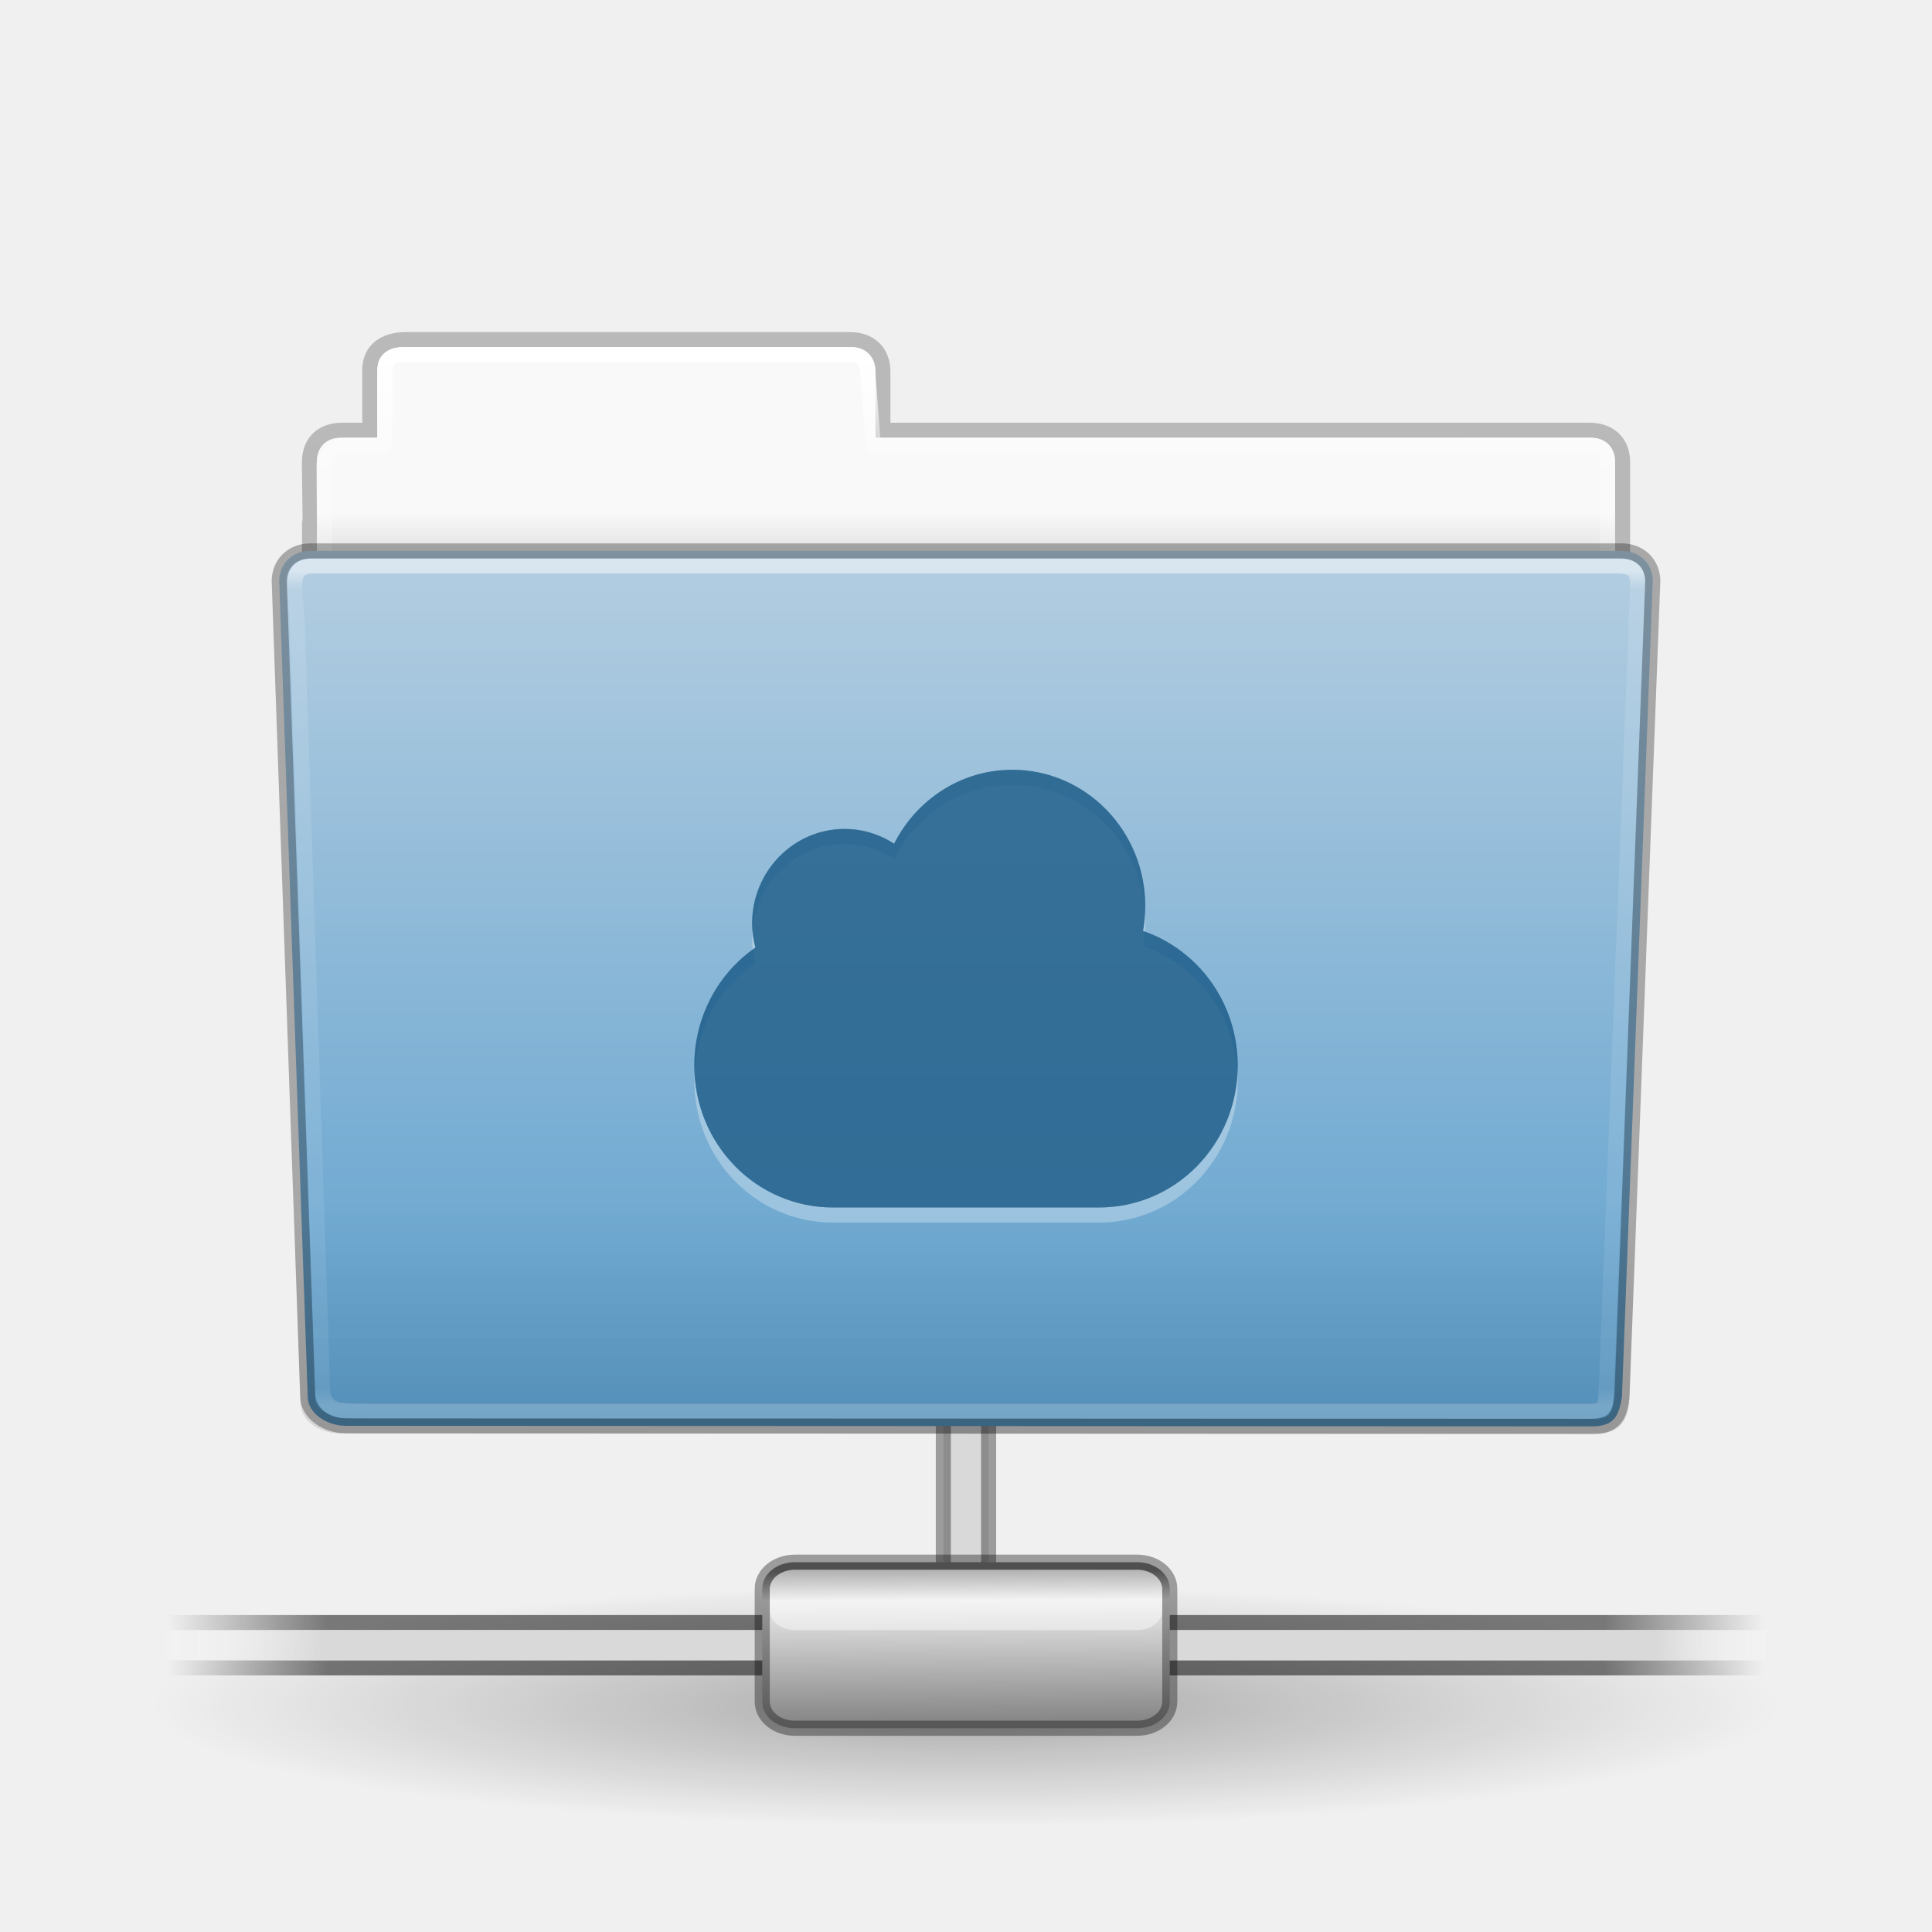
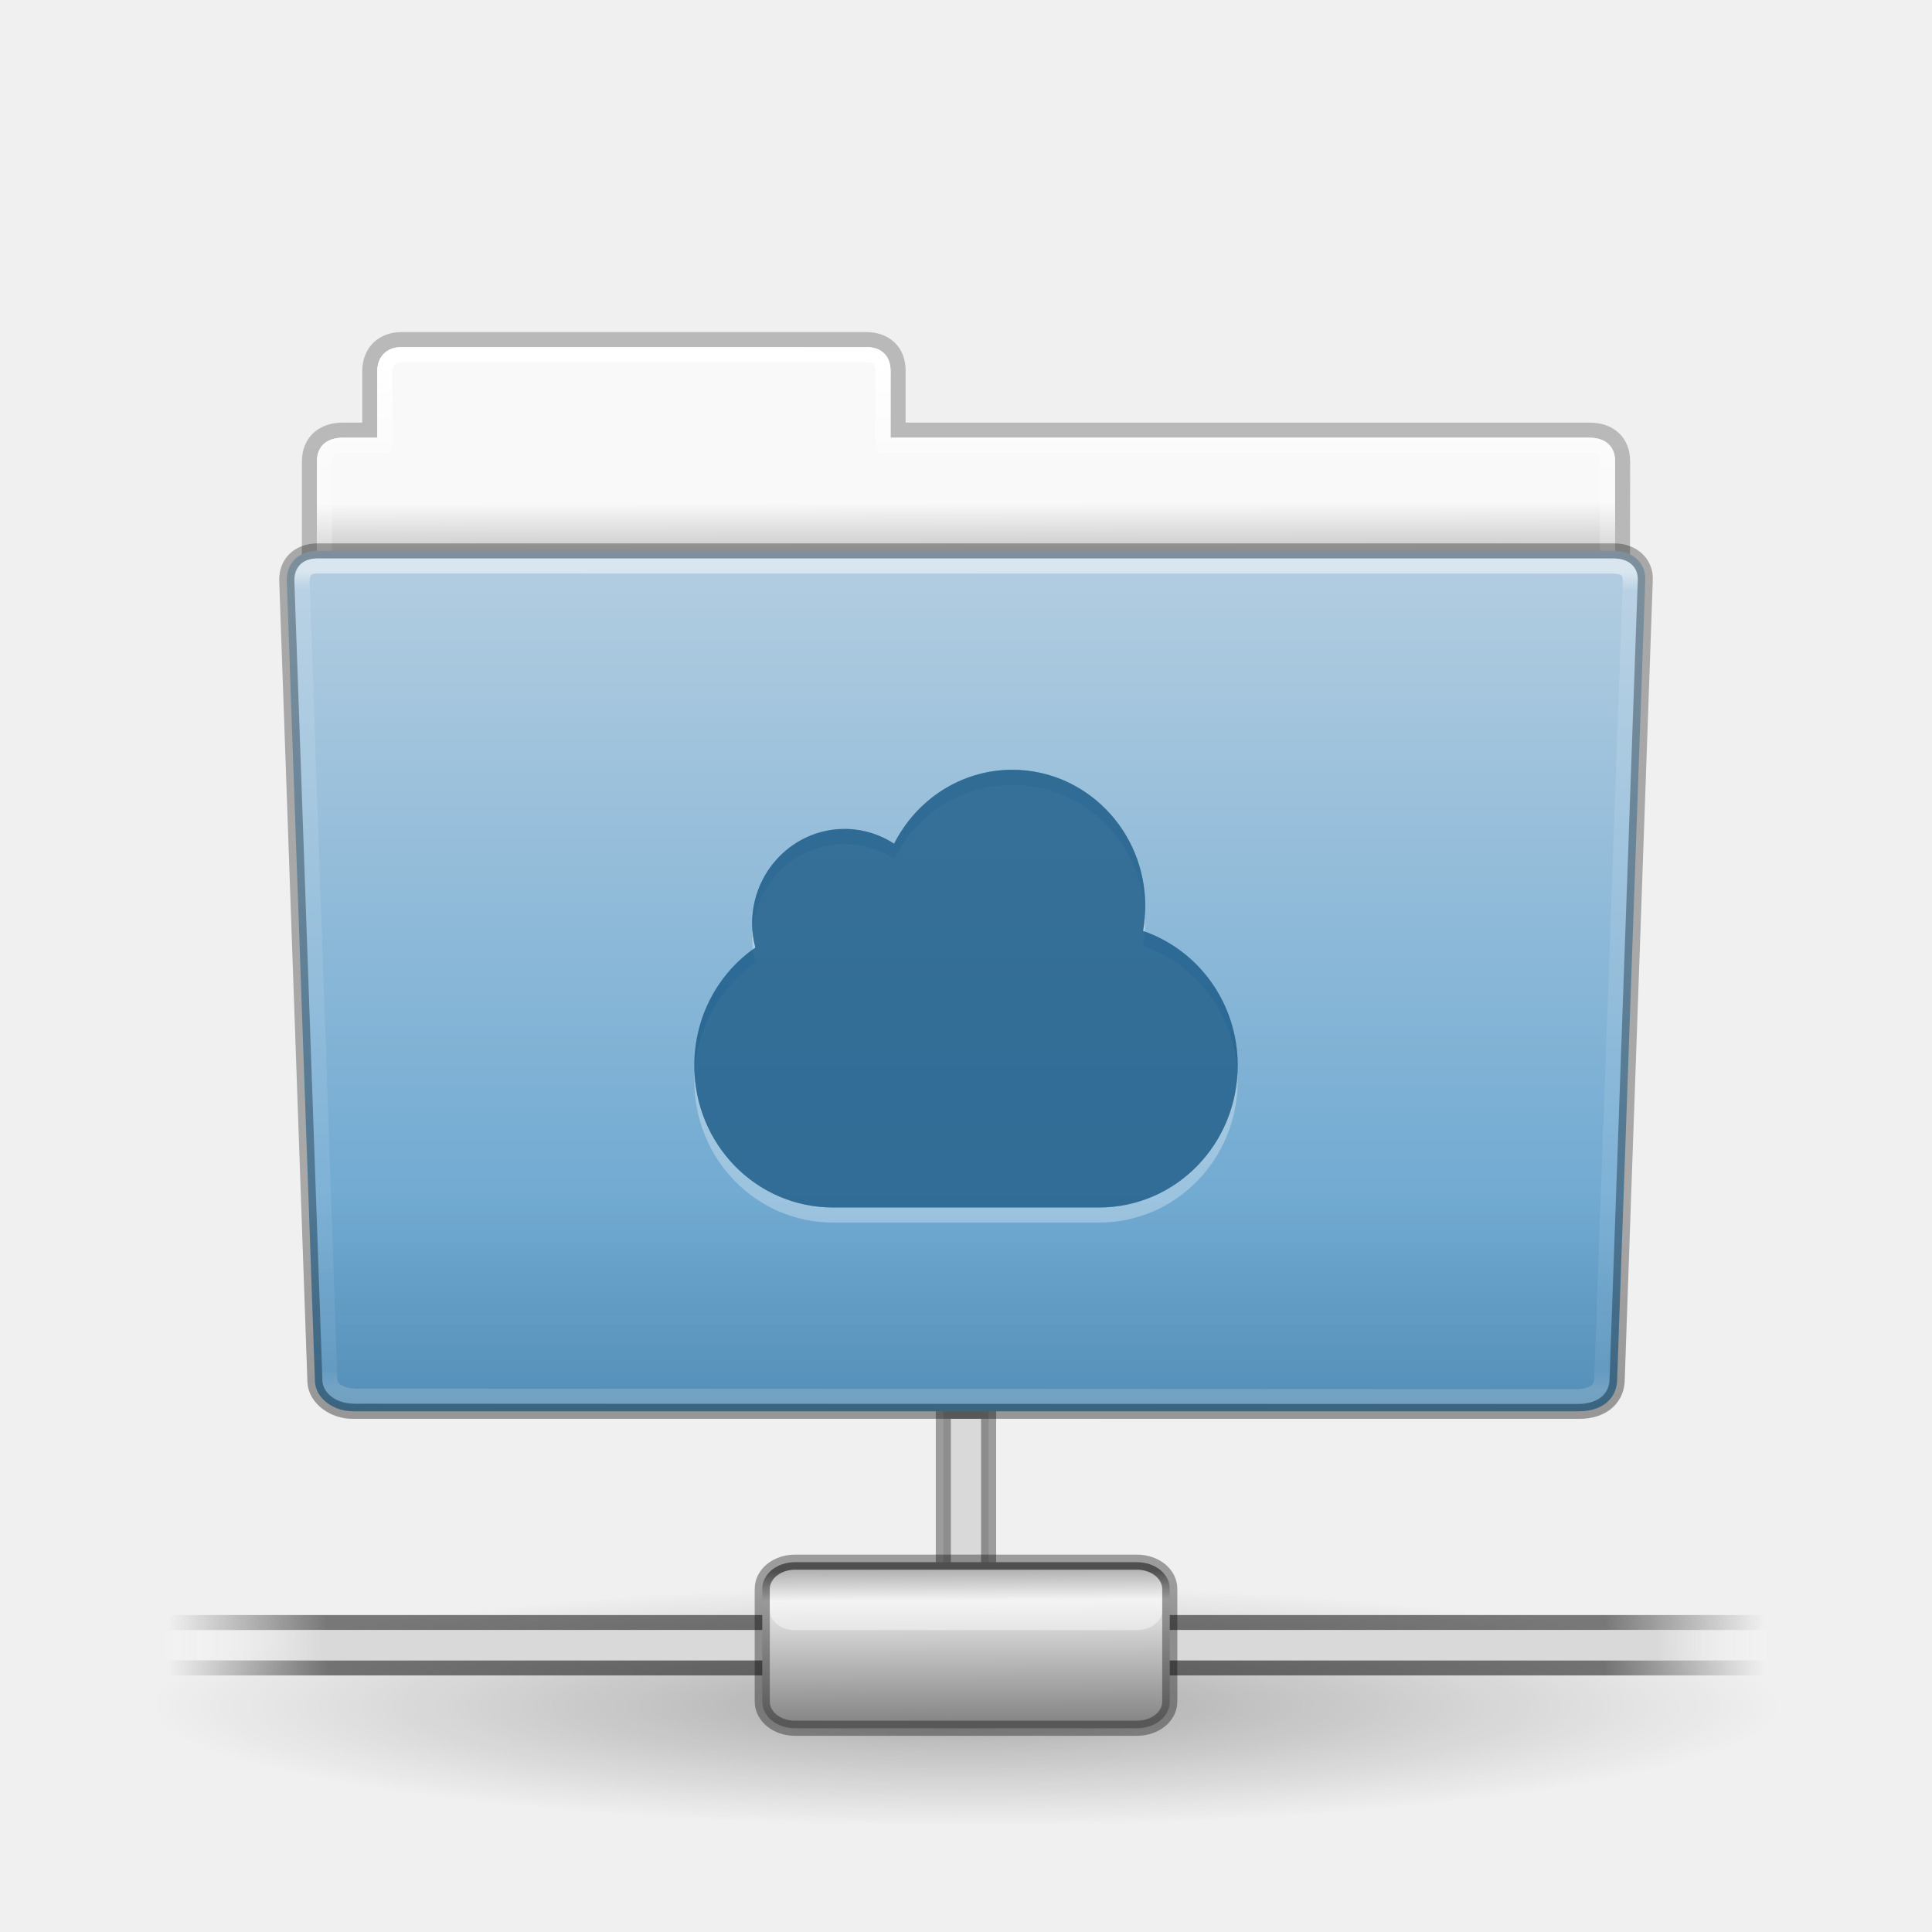
<svg xmlns="http://www.w3.org/2000/svg" xmlns:xlink="http://www.w3.org/1999/xlink" version="1.0" width="128" height="128" id="svg3478">
  <defs id="defs3480">
    <linearGradient id="linearGradient3414">
      <stop id="stop3416" style="stop-color:#000000;stop-opacity:1" offset="0" />
      <stop id="stop3418" style="stop-color:#000000;stop-opacity:0" offset="1" />
    </linearGradient>
    <linearGradient id="linearGradient3104-8-8-97-4-6-2-0-1">
      <stop id="stop3106-5-4-3-5-0-1-61-9" style="stop-color:#000000;stop-opacity:0.322" offset="0" />
      <stop id="stop3108-4-3-7-8-2-4-01-9" style="stop-color:#000000;stop-opacity:0.278" offset="1" />
    </linearGradient>
    <linearGradient id="linearGradient6404-7-5">
      <stop offset="0" style="stop-color:#f9f9f9;stop-opacity:1" id="stop6406-1-8" />
      <stop offset="1" style="stop-color:#c9c9c9;stop-opacity:1" id="stop6408-9-6" />
    </linearGradient>
    <linearGradient id="linearGradient9235">
      <stop offset="0" style="stop-color:#ffffff;stop-opacity:1" id="stop9237" />
      <stop offset="0.109" style="stop-color:#ffffff;stop-opacity:0.235" id="stop9239" />
      <stop offset="0.979" style="stop-color:#ffffff;stop-opacity:0.157" id="stop9241" />
      <stop offset="1" style="stop-color:#ffffff;stop-opacity:0.392" id="stop9243" />
    </linearGradient>
    <linearGradient id="linearGradient4632-0-6-4">
      <stop id="stop4634-4-4-7" style="stop-color:#b4cee1;stop-opacity:1" offset="0" />
      <stop id="stop4636-3-1-5" style="stop-color:#5d9fcd;stop-opacity:1" offset="1" />
    </linearGradient>
    <linearGradient id="linearGradient6129-963-697-142-998-580-273-0-8-4">
      <stop id="stop2661-3-02-4" style="stop-color:#0a0a0a;stop-opacity:0.498" offset="0" />
      <stop id="stop2663-2-8-06" style="stop-color:#0a0a0a;stop-opacity:0" offset="1" />
    </linearGradient>
    <linearGradient id="linearGradient8272">
      <stop offset="0" style="stop-color:#ffffff;stop-opacity:1" id="stop8274" />
      <stop offset="0.022" style="stop-color:#ffffff;stop-opacity:0.235" id="stop8276" />
      <stop offset="0.979" style="stop-color:#ffffff;stop-opacity:0.157" id="stop8278" />
      <stop offset="1" style="stop-color:#ffffff;stop-opacity:0.392" id="stop8280" />
    </linearGradient>
    <radialGradient xlink:href="#linearGradient3414" id="radialGradient3340" gradientUnits="userSpaceOnUse" gradientTransform="matrix(1.30778,0,0,0.194107,-1388.669,-71.94967)" cx="1120.375" cy="394.781" fx="1120.375" fy="394.781" r="20.625" />
    <linearGradient xlink:href="#linearGradient59327" id="linearGradient3342" gradientUnits="userSpaceOnUse" gradientTransform="matrix(11.83559,0,0,0.1116564,42.81747,-38.17689)" x1="0.612" y1="372.578" x2="5.086" y2="372.578" />
    <linearGradient id="linearGradient59327">
      <stop offset="0" style="stop-color:#000000;stop-opacity:0;" id="stop59319" />
      <stop offset="0.1" style="stop-color:#000000;stop-opacity:0.5;" id="stop59321" />
      <stop offset="0.9" style="stop-color:#000000;stop-opacity:0.5;" id="stop59323" />
      <stop offset="1" style="stop-color:#000000;stop-opacity:0;" id="stop59325" />
    </linearGradient>
    <linearGradient xlink:href="#linearGradient59327" id="linearGradient3344" gradientUnits="userSpaceOnUse" gradientTransform="matrix(11.83559,0,0,0.1116562,42.81747,-35.7195)" x1="0.612" y1="372.578" x2="5.086" y2="372.578" />
    <linearGradient xlink:href="#linearGradient178-9" id="linearGradient3346" gradientUnits="userSpaceOnUse" gradientTransform="matrix(3.970262,0,0,0.09114445,42.81746,-8.064604)" x1="1.642" y1="117.827" x2="15.343" y2="117.827" />
    <linearGradient id="linearGradient178-9">
      <stop offset="0" style="stop-color:#ffffff;stop-opacity:0" id="stop179-9" />
      <stop offset="0.108" style="stop-color:#d9d9d9;stop-opacity:1" id="stop180-2" />
      <stop offset="0.921" style="stop-color:#d9d9d9;stop-opacity:1" id="stop181-7" />
      <stop offset="1" style="stop-color:#ffffff;stop-opacity:0" id="stop182-0" />
    </linearGradient>
    <linearGradient xlink:href="#linearGradient9347" id="linearGradient3348" gradientUnits="userSpaceOnUse" gradientTransform="matrix(0.7586383,0,0,0.6382782,58.76244,-24.22861)" x1="23.1" y1="38.297" x2="23.144" y2="46.038" />
    <linearGradient id="linearGradient9347">
      <stop offset="0" style="stop-color:#7a7a7a;stop-opacity:1" id="stop9349" />
      <stop offset="0.198" style="stop-color:#ebebeb;stop-opacity:1" id="stop9351" />
      <stop offset="0.599" style="stop-color:#b9b9b9;stop-opacity:1" id="stop9353" />
      <stop offset="1" style="stop-color:#878787;stop-opacity:1" id="stop9355" />
    </linearGradient>
-     <linearGradient x1="62.989" y1="14.091" x2="62.989" y2="16.998" id="linearGradient26959" xlink:href="#linearGradient6404-7-5" gradientUnits="userSpaceOnUse" gradientTransform="matrix(2.062925,0,0,2.025878,-72.42172,5.377407)" />
-     <linearGradient x1="-51.786" y1="53.514" x2="-51.786" y2="3.634" id="linearGradient22192" xlink:href="#linearGradient3104-8-8-97-4-6-2-0-1" gradientUnits="userSpaceOnUse" gradientTransform="matrix(1.612364,0,0,1.703078,121.9617,3.478279)" />
-     <linearGradient x1="97.539" y1="8.81" x2="97.539" y2="44.261" id="linearGradient22196" xlink:href="#linearGradient9235" gradientUnits="userSpaceOnUse" gradientTransform="matrix(2.021158,0,0,2.00666,-92.09858,5.646625)" />
-     <linearGradient x1="-91" y1="44" x2="-91" y2="119.06" id="linearGradient22214" xlink:href="#linearGradient4632-0-6-4" gradientUnits="userSpaceOnUse" gradientTransform="matrix(0.7520661,0,0,0.7733342,126.4215,2.086743)" />
-     <linearGradient x1="22.935" y1="49.629" x2="22.935" y2="36.599" id="linearGradient22218" xlink:href="#linearGradient6129-963-697-142-998-580-273-0-8-4" gradientUnits="userSpaceOnUse" gradientTransform="matrix(2.290043,0,0,2.035478,9.038966,5.467827)" />
-     <linearGradient x1="97.539" y1="16.962" x2="97.539" y2="44.261" id="linearGradient22222" xlink:href="#linearGradient8272" gradientUnits="userSpaceOnUse" gradientTransform="matrix(1.992732,0,0,2.028769,-90.96587,3.378055)" />
+     <linearGradient xlink:href="#linearGradient3104-8-8-97-4-6-2-0-1" id="linearGradient5869-5" gradientUnits="userSpaceOnUse" gradientTransform="matrix(2.167134,0,0,2.242382,141.9293,-68.49469)" x1="-51.786" y1="53.514" x2="-51.786" y2="3.634" />
+     <linearGradient y2="15.453" x2="62.855" y1="13.761" x1="62.852" gradientTransform="matrix(2.720884,0,0,2.668169,-117.2162,-66.16178)" gradientUnits="userSpaceOnUse" id="linearGradient26390-3" xlink:href="#linearGradient6404-7-5" />
+     <linearGradient xlink:href="#linearGradient9235" id="linearGradient5873-6" gradientUnits="userSpaceOnUse" gradientTransform="matrix(2.66591,0,0,2.641186,-143.3156,-65.9511)" x1="97.539" y1="8.81" x2="97.539" y2="44.261" />
+     <linearGradient xlink:href="#linearGradient4632-0-6-4" id="linearGradient5883-9" gradientUnits="userSpaceOnUse" gradientTransform="matrix(1.011651,0,0,1.033684,147.294,-71.10675)" x1="-91" y1="44" x2="-91" y2="119.06" />
+     <linearGradient xlink:href="#linearGradient8272" id="linearGradient5891-6" gradientUnits="userSpaceOnUse" gradientTransform="matrix(2.676509,0,0,2.708264,-144.7527,-69.25369)" x1="97.594" y1="17.025" x2="97.566" y2="44.154" />
+     <linearGradient xlink:href="#linearGradient6129-963-697-142-998-580-273-0-8-4" id="linearGradient5887-0" gradientUnits="userSpaceOnUse" gradientTransform="matrix(3.080853,0,0,2.721491,-10.61354,-66.61038)" x1="22.935" y1="49.629" x2="22.935" y2="36.599" />
  </defs>
  <g id="g3331" transform="matrix(2.002004,0,0,2.002004,-89.22438,103.6454)" style="display:inline;stroke-width:0.499">
    <rect style="display:inline;fill:#d9d9d9;fill-opacity:1;stroke:#000000;stroke-width:0.499;stroke-miterlimit:4;stroke-dasharray:none;stroke-opacity:0.35" id="rect8955" y="-5.068" x="75.786" height="5.494" width="1.498" />
    <path style="display:inline;opacity:0.3;fill:url(#radialGradient3340);fill-opacity:1;fill-rule:evenodd;stroke:none;stroke-width:0.499;enable-background:new" id="path6774" d="m 103.508,4.68 c 0,2.211 -12.076,4.003 -26.973,4.003 -14.897,0 -26.973,-1.792 -26.973,-4.003 0,-2.211 12.076,-4.003 26.973,-4.003 14.897,0 26.973,1.792 26.973,4.003 z" />
    <rect style="display:inline;overflow:visible;visibility:visible;opacity:1;fill:url(#linearGradient3342);fill-opacity:1;fill-rule:nonzero;stroke:none;stroke-width:0.499;marker:none" id="rect8601" y="3.174" x="50.062" height="0.499" width="52.947" />
    <rect style="display:inline;overflow:visible;visibility:visible;opacity:1;fill:url(#linearGradient3344);fill-opacity:1;fill-rule:nonzero;stroke:none;stroke-width:0.499;marker:none" id="rect8603" y="1.676" x="50.062" height="0.499" width="52.947" />
    <rect style="display:inline;overflow:visible;visibility:visible;fill:url(#linearGradient3346);fill-opacity:1;fill-rule:nonzero;stroke:none;stroke-width:0.499;marker:none" id="rect8605" y="2.175" x="50.062" height="0.999" width="52.947" />
    <path style="display:inline;overflow:visible;visibility:visible;fill:url(#linearGradient3348);fill-opacity:1;fill-rule:nonzero;stroke:#000000;stroke-width:0.5;stroke-linecap:butt;stroke-linejoin:miter;stroke-miterlimit:4;stroke-dasharray:none;stroke-dashoffset:0;stroke-opacity:0.35;marker:none;enable-background:new" id="path8607" d="m 74.231,-0.073 h -3.354 c -0.604,0 -1.084,0.391 -1.084,0.883 V 4.539 c 0,0.492 0.48,0.883 1.084,0.883 h 11.318 c 0.604,0 1.084,-0.391 1.084,-0.883 V 0.81 c 0,-0.492 -0.48,-0.883 -1.084,-0.883 H 79.268 Z" />
    <rect style="display:inline;overflow:visible;visibility:visible;opacity:0.6;fill:#ffffff;fill-opacity:0.72;fill-rule:nonzero;stroke:none;stroke-width:0.569;marker:none;enable-background:new" id="rect8615" y="0.177" x="70.042" ry="0.653" rx="0.833" height="1.998" width="12.987" />
  </g>
-   <path style="color:#000000;display:inline;overflow:visible;visibility:visible;opacity:0.8;fill:none;stroke:url(#linearGradient22192);stroke-width:1;stroke-linecap:butt;stroke-linejoin:miter;stroke-miterlimit:4;stroke-dasharray:none;stroke-dashoffset:0;stroke-opacity:1;marker:none;enable-background:accumulate" id="use11443" d="m 26.852,22.5 c -1.397,0.016 -2.352,0.693 -2.352,2.026 v 3.979 c -0.714,0 -1.38,-0.002 -1.847,0 -1.248,0.006 -2.153,0.716 -2.153,2.148 0.017,0.039 1.6e-5,23.847 1.6e-5,23.847 2.904,0 87,-7.587 87,-10.813 V 30.632 c 0,-1.333 -0.861,-2.142 -2.258,-2.127 H 58.493 v -3.882 c 0,-1.333 -0.883,-2.123 -2.192,-2.123 H 26.852 Z" />
-   <path style="color:#000000;display:inline;overflow:visible;visibility:visible;fill:url(#linearGradient26959);fill-opacity:1;fill-rule:nonzero;stroke:none;stroke-width:1;marker:none;enable-background:accumulate" id="use11441" d="M 26.726,23 C 25.832,23 25,23.432 25,24.517 l 0.001,4.489 H 22.516 C 21.615,29.007 21,29.683 21,30.523 v 8.374 c 0,0.84 0.676,1.516 1.516,1.516 h 82.966 c 0.84,0 1.516,-0.676 1.516,-1.516 v -8.374 c 0,-0.84 -0.676,-1.516 -1.516,-1.516 H 57.993 V 24.516 C 57.993,23.676 57.317,23 56.477,23 Z" />
-   <path style="color:#000000;display:inline;overflow:visible;visibility:visible;fill:none;stroke:url(#linearGradient22196);stroke-width:1;stroke-linecap:round;stroke-linejoin:round;stroke-miterlimit:4;stroke-dasharray:none;stroke-dashoffset:0;stroke-opacity:1;marker:none;enable-background:accumulate" id="use11445" d="m 26.701,23.5 c -0.679,0 -1.2,0.244 -1.201,1.164 l -0.003,4.832 h -2.48 c -0.84,0 -1.516,0.676 -1.516,1.516 v 8.408 c 0,0.84 0.676,1.516 1.516,1.516 h 81.966 c 0.84,0 1.516,-0.676 1.516,-1.516 l 0.002,-8.657 c 1.4e-4,-0.84 -0.314,-1.264 -1.154,-1.263 l -47.487,0.008 -0.359,-4.733 c -0.064,-0.838 -0.329,-1.275 -1.17,-1.275 z" />
-   <path style="display:inline;overflow:visible;visibility:visible;fill:url(#linearGradient22214);fill-opacity:1;fill-rule:nonzero;stroke:none;stroke-width:1;marker:none;enable-background:accumulate" id="use11449" d="m 20.568,36.5 86.864,7.45e-4 c 1.255,0 2.068,0.892 2.068,2 l -2.043,54.069 c -0.215,1.253 -0.521,1.888 -1.872,1.929 L 22.908,94.464 c -1.255,0 -2.52,-0.828 -2.52,-1.936 L 18.5,38.501 c 0,-1.109 0.813,-2.001 2.068,-2.001 z" />
-   <path style="display:inline;opacity:0.4;fill:url(#linearGradient22218);fill-opacity:1;stroke:none;stroke-width:1" id="use11451" d="m 20.091,36 87.818,7.56e-4 c 1.269,0 2.091,0.907 2.091,2.035 l -2.065,55.001 c -0.181,1.434 -0.957,1.862 -1.892,1.963 l -83.585,-0.036 c -1.269,0 -2.548,-0.842 -2.548,-1.97 L 18,38.035 C 18,36.908 18.822,36 20.091,36 Z" />
-   <path style="display:inline;overflow:visible;visibility:visible;opacity:0.5;fill:none;stroke:url(#linearGradient22222);stroke-width:1;stroke-linecap:round;stroke-linejoin:round;stroke-miterlimit:4;stroke-dasharray:none;stroke-dashoffset:0;stroke-opacity:1;marker:none;enable-background:accumulate" id="use11453" d="m 20.744,37.5 c -1.678,0.013 -1.18,1.321 -1.048,3.978 l 1.683,50.851 c 0.322,1.377 1.443,1.114 3.261,1.17 0.021,0.002 80.723,4.6e-5 80.723,4.6e-5 1.203,-0.029 0.965,-0.438 1.077,-1.907 l 2.06,-52.769 c 0,-0.868 -0.083,-1.324 -1.465,-1.324 z" />
-   <path style="display:inline;overflow:visible;visibility:visible;opacity:0.3;fill:none;stroke:#000000;stroke-width:1;stroke-linecap:round;stroke-linejoin:round;stroke-miterlimit:4;stroke-dasharray:none;stroke-dashoffset:0;stroke-opacity:1;marker:none;enable-background:accumulate" id="path3369-7-5" d="m 20.568,36.5 86.864,7.54e-4 c 1.255,0 2.068,0.892 2.068,2 l -2.043,54.069 c -0.145,1.375 -0.611,1.916 -1.872,1.929 l -82.677,-0.035 c -1.255,0 -2.52,-0.828 -2.52,-1.936 L 18.5,38.501 c 0,-1.109 0.813,-2.001 2.068,-2.001 z" />
-   <g id="g897-3-9" transform="matrix(1,0,0,1.001485,8,-212.4366)" style="display:inline;opacity:0.3;vector-effect:none;fill:#ffffff;fill-opacity:1;stroke:none;stroke-width:5.477;stroke-linecap:butt;stroke-linejoin:miter;stroke-miterlimit:4;stroke-dasharray:none;stroke-dashoffset:0;stroke-opacity:1;marker:none">
-     <path id="path895-6-3" style="color:#000000;overflow:visible;vector-effect:none;fill:#ffffff;fill-opacity:1;stroke:none;stroke-width:5.477;stroke-linecap:butt;stroke-linejoin:miter;stroke-miterlimit:4;stroke-dasharray:none;stroke-dashoffset:0;stroke-opacity:1;marker:none" overflow="visible" d="m 59.064,264.044 c -3.41,0 -6.363,1.995 -7.827,4.892 a 6,6 0 0 0 -3.28,-0.978 c -3.384,0 -6.127,2.803 -6.127,6.26 0,0.55 0.085,1.082 0.216,1.59 -2.445,1.684 -4.046,4.55 -4.046,7.8 0,5.204 4.1,9.393 9.191,9.393 H 64.81 c 5.09,0 9.19,-4.189 9.19,-9.392 0,-4.155 -2.625,-7.657 -6.271,-8.902 0.099,-0.54 0.144,-1.093 0.144,-1.663 0,-4.97 -3.944,-9 -8.81,-9 z" />
+   <g id="layer1" transform="matrix(0.7352351,0,0,0.7352351,17.43982,54.96036)" style="display:inline;stroke-width:1.36">
+     <path d="m 12.499,-44.149 c -1.714,-0.015 -2.897,1.092 -2.897,2.847 v 5.314 c -0.96,0 -1.852,-0.003 -2.478,0 -1.678,0.008 -2.962,0.968 -2.962,2.853 l -4.6e-6,31.15 118.304,-13.63 0.026,-17.559 c 0.003,-1.755 -1.157,-2.834 -3.034,-2.814 H 57.206 v -5.365 c 0,-1.755 -1.153,-2.804 -2.913,-2.796 z" id="path3468-2" style="color:#000000;display:inline;overflow:visible;visibility:visible;opacity:0.8;fill:none;stroke:url(#linearGradient5869-5);stroke-width:1.36;stroke-linecap:butt;stroke-linejoin:miter;stroke-miterlimit:4;stroke-dasharray:none;stroke-dashoffset:0;stroke-opacity:1;marker:none;enable-background:accumulate" />
+     <path style="color:#000000;display:inline;overflow:visible;visibility:visible;fill:url(#linearGradient26390-3);fill-opacity:1;fill-rule:nonzero;stroke:none;stroke-width:1.36;marker:none;enable-background:accumulate" d="m 12.332,-43.469 c -1.211,0 -2.049,0.944 -2.049,2.05 v 6.111 H 7.105 c -1.324,0.035 -2.262,0.697 -2.262,2.102 v 12.86 l 116.969,-3e-6 v -12.958 c 0,-1.028 -0.706,-2.003 -2.321,-2.003 H 56.526 v -6.105 c 0,-1.185 -0.837,-2.055 -2.118,-2.055 z" id="rect8678-4-0" />
+     <path style="color:#000000;display:inline;overflow:visible;visibility:visible;fill:none;stroke:url(#linearGradient5873-6);stroke-width:1.36;stroke-linecap:round;stroke-linejoin:round;stroke-miterlimit:4;stroke-dasharray:none;stroke-dashoffset:0;stroke-opacity:1;marker:none;enable-background:accumulate" d="m 12.533,-42.789 c -1.089,0.016 -1.57,0.557 -1.57,1.53 l 1e-6,6.631 H 7.137 c -0.99,1.82e-4 -1.614,0.524 -1.614,1.34 l 4.5e-6,12.261 H 121.132 l 1e-5,-11.915 c 0.011,-1.351 -0.611,-1.704 -1.797,-1.686 l -63.489,5.49e-4 v -6.566 c -0.001,-1.036 -0.418,-1.601 -1.438,-1.595 z" id="rect8678-3" />
+     <path d="m 4.904,-25.108 116.846,1e-6 c 1.688,0 2.886,1.15 2.782,2.674 l -2.539,72.215 c -0.133,1.565 -1.388,2.63 -3.413,2.637 L 8.074,52.418 c -1.688,0 -3.305,-1.104 -3.412,-2.637 L 2.122,-22.434 c -0.05,-1.522 1.016,-2.673 2.782,-2.674 z" id="path3369-2" style="display:inline;overflow:visible;visibility:visible;fill:url(#linearGradient5883-9);fill-opacity:1;fill-rule:nonzero;stroke:#000000;stroke-width:1.36;stroke-opacity:0.302;marker:none;enable-background:accumulate" />
+     <path style="display:inline;overflow:visible;visibility:visible;opacity:0.5;fill:none;stroke:url(#linearGradient5891-6);stroke-width:1.36;stroke-linecap:round;stroke-linejoin:round;stroke-miterlimit:4;stroke-dasharray:none;stroke-dashoffset:0;stroke-opacity:1;marker:none;enable-background:accumulate" d="m 4.771,-23.748 c -1.249,0.04 -1.34,0.911 -1.244,2.176 l 2.472,71.166 c 0.169,1.218 1.534,1.524 3.009,1.465 l 109.404,0.051 c 1.12,-0.028 2.137,-0.442 2.201,-1.516 l 2.57,-71.716 c 0.086,-1.156 -0.354,-1.626 -1.67,-1.625 z" id="path8263-9" />
+     <path d="M 4.842,-25.788 H 121.805 c 2.092,-0.002 3.396,1.012 3.407,2.956 l -2.525,72.656 c -0.145,2.229 -2.107,3.29 -3.876,3.274 L 7.8,53.092 C 6.084,53.091 4.05,51.665 3.993,49.898 L 1.442,-22.865 c 0.011,-1.857 1.233,-2.921 3.4,-2.923 z" id="path6127-8" style="display:inline;opacity:0.4;fill:url(#linearGradient5887-0);fill-opacity:1;stroke:none;stroke-width:1.36" />
  </g>
-   <g id="g897-6" transform="matrix(1.010892,0,0,1.01082,7.729873,-215.1693)" style="display:inline;vector-effect:none;fill:#175785;fill-opacity:0.552;stroke:none;stroke-width:5.422;stroke-linecap:butt;stroke-linejoin:miter;stroke-miterlimit:4;stroke-dasharray:none;stroke-dashoffset:0;stroke-opacity:1;marker:none">
-     <path id="path895-0" style="color:#000000;overflow:visible;vector-effect:none;fill:#175785;fill-opacity:0.552;stroke:none;stroke-width:5.422;stroke-linecap:butt;stroke-linejoin:miter;stroke-miterlimit:4;stroke-dasharray:none;stroke-dashoffset:0;stroke-opacity:1;marker:none" overflow="visible" d="m 58.695,263.32 c -3.373,0 -6.294,1.977 -7.743,4.847 a 5.935,5.945 0 0 0 -3.245,-0.969 c -3.348,0 -6.061,2.777 -6.061,6.202 0,0.545 0.084,1.072 0.214,1.575 -2.419,1.668 -4.002,4.508 -4.002,7.728 0,5.156 4.056,9.306 9.092,9.306 h 17.429 c 5.035,0 9.091,-4.15 9.091,-9.305 0,-4.117 -2.597,-7.586 -6.203,-8.82 0.098,-0.535 0.142,-1.083 0.142,-1.648 0,-4.924 -3.902,-8.917 -8.715,-8.917 z" />
-     <path id="path220" style="color:#000000;overflow:visible;vector-effect:none;fill:#175785;fill-opacity:0.552;stroke:none;stroke-width:5.422;stroke-linecap:butt;stroke-linejoin:miter;stroke-miterlimit:4;stroke-dasharray:none;stroke-dashoffset:0;stroke-opacity:1;marker:none" overflow="visible" d="m 58.695,263.32 c -3.373,0 -6.294,1.977 -7.743,4.847 a 5.935,5.945 0 0 0 -3.245,-0.969 c -3.348,0 -6.061,2.777 -6.061,6.202 0,0.545 0.084,1.072 0.214,1.575 -2.419,1.668 -4.002,4.508 -4.002,7.728 0,5.156 4.056,9.306 9.092,9.306 h 17.429 c 5.035,0 9.091,-4.15 9.091,-9.305 0,-4.117 -2.597,-7.586 -6.203,-8.82 0.098,-0.535 0.142,-1.083 0.142,-1.648 0,-4.924 -3.902,-8.917 -8.715,-8.917 z" />
+   <g id="g1">
+     <g id="g897-3-9" transform="matrix(1,0,0,1.001485,8,-212.4366)" style="display:inline;opacity:0.3;vector-effect:none;fill:#ffffff;fill-opacity:1;stroke:none;stroke-width:5.477;stroke-linecap:butt;stroke-linejoin:miter;stroke-miterlimit:4;stroke-dasharray:none;stroke-dashoffset:0;stroke-opacity:1;marker:none">
+       <path id="path895-6-3" style="color:#000000;overflow:visible;vector-effect:none;fill:#ffffff;fill-opacity:1;stroke:none;stroke-width:5.477;stroke-linecap:butt;stroke-linejoin:miter;stroke-miterlimit:4;stroke-dasharray:none;stroke-dashoffset:0;stroke-opacity:1;marker:none" overflow="visible" d="m 59.064,264.044 c -3.41,0 -6.363,1.995 -7.827,4.892 a 6,6 0 0 0 -3.28,-0.978 c -3.384,0 -6.127,2.803 -6.127,6.26 0,0.55 0.085,1.082 0.216,1.59 -2.445,1.684 -4.046,4.55 -4.046,7.8 0,5.204 4.1,9.393 9.191,9.393 H 64.81 c 5.09,0 9.19,-4.189 9.19,-9.392 0,-4.155 -2.625,-7.657 -6.271,-8.902 0.099,-0.54 0.144,-1.093 0.144,-1.663 0,-4.97 -3.944,-9 -8.81,-9 z" />
+     </g>
+     <g id="g897-6" transform="matrix(1.010892,0,0,1.01082,7.729873,-215.1693)" style="display:inline;vector-effect:none;fill:#175785;fill-opacity:0.552;stroke:none;stroke-width:5.422;stroke-linecap:butt;stroke-linejoin:miter;stroke-miterlimit:4;stroke-dasharray:none;stroke-dashoffset:0;stroke-opacity:1;marker:none">
+       <path id="path895-0" style="color:#000000;overflow:visible;vector-effect:none;fill:#175785;fill-opacity:0.552;stroke:none;stroke-width:5.422;stroke-linecap:butt;stroke-linejoin:miter;stroke-miterlimit:4;stroke-dasharray:none;stroke-dashoffset:0;stroke-opacity:1;marker:none" overflow="visible" d="m 58.695,263.32 c -3.373,0 -6.294,1.977 -7.743,4.847 a 5.935,5.945 0 0 0 -3.245,-0.969 c -3.348,0 -6.061,2.777 -6.061,6.202 0,0.545 0.084,1.072 0.214,1.575 -2.419,1.668 -4.002,4.508 -4.002,7.728 0,5.156 4.056,9.306 9.092,9.306 h 17.429 c 5.035,0 9.091,-4.15 9.091,-9.305 0,-4.117 -2.597,-7.586 -6.203,-8.82 0.098,-0.535 0.142,-1.083 0.142,-1.648 0,-4.924 -3.902,-8.917 -8.715,-8.917 z" />
+       <path id="path220" style="color:#000000;overflow:visible;vector-effect:none;fill:#175785;fill-opacity:0.552;stroke:none;stroke-width:5.422;stroke-linecap:butt;stroke-linejoin:miter;stroke-miterlimit:4;stroke-dasharray:none;stroke-dashoffset:0;stroke-opacity:1;marker:none" overflow="visible" d="m 58.695,263.32 c -3.373,0 -6.294,1.977 -7.743,4.847 a 5.935,5.945 0 0 0 -3.245,-0.969 c -3.348,0 -6.061,2.777 -6.061,6.202 0,0.545 0.084,1.072 0.214,1.575 -2.419,1.668 -4.002,4.508 -4.002,7.728 0,5.156 4.056,9.306 9.092,9.306 h 17.429 c 5.035,0 9.091,-4.15 9.091,-9.305 0,-4.117 -2.597,-7.586 -6.203,-8.82 0.098,-0.535 0.142,-1.083 0.142,-1.648 0,-4.924 -3.902,-8.917 -8.715,-8.917 z" />
+     </g>
  </g>
</svg>
